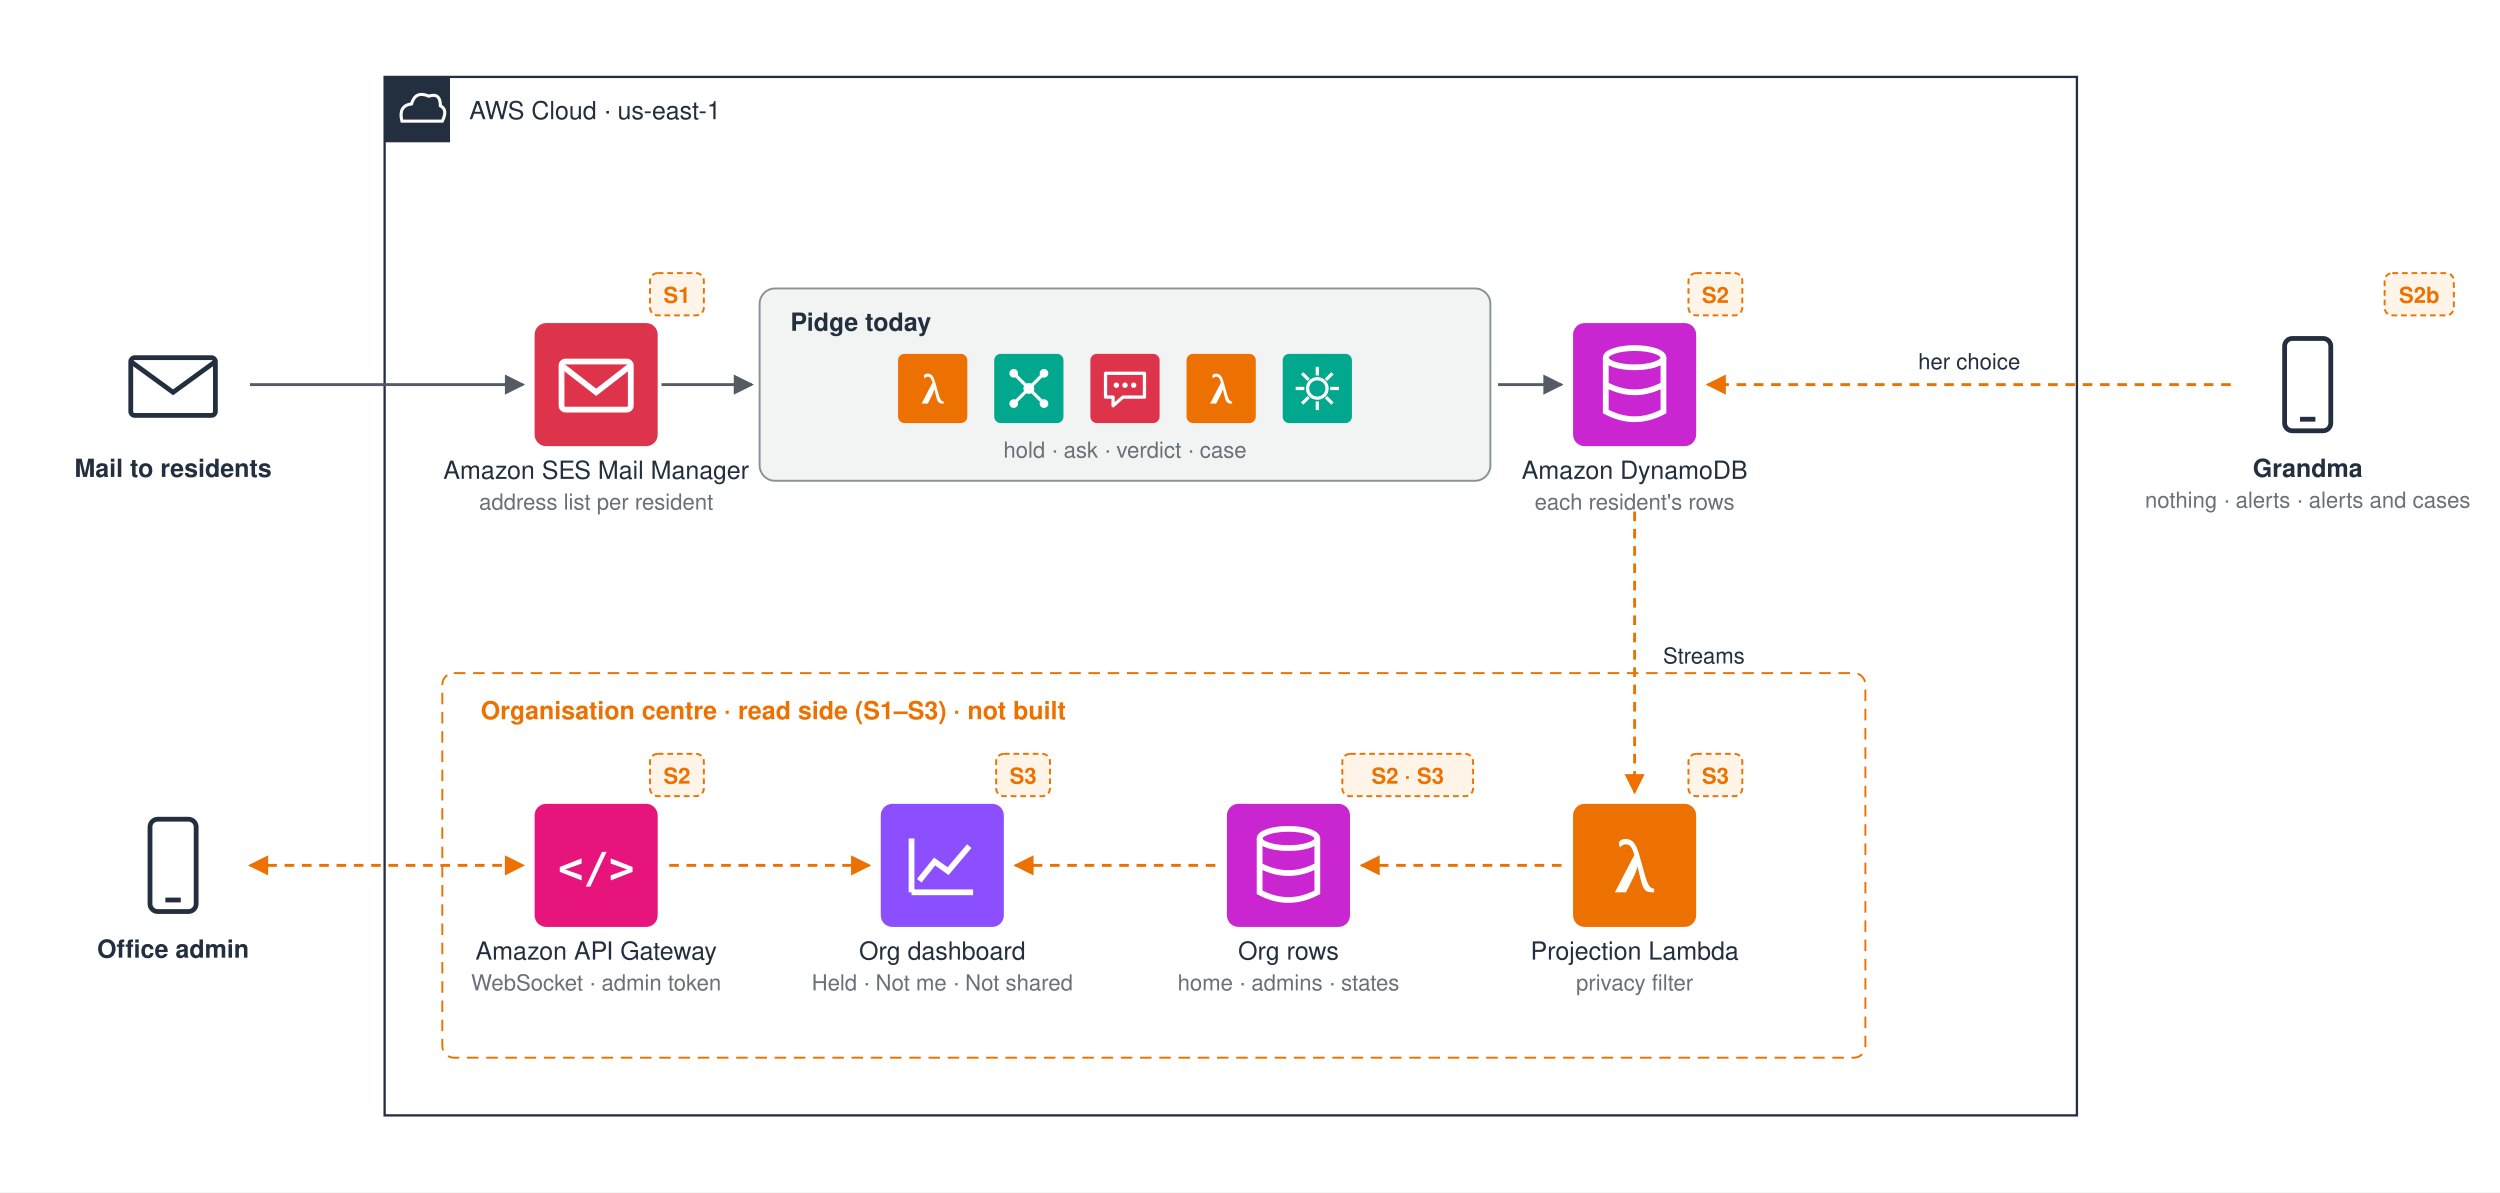
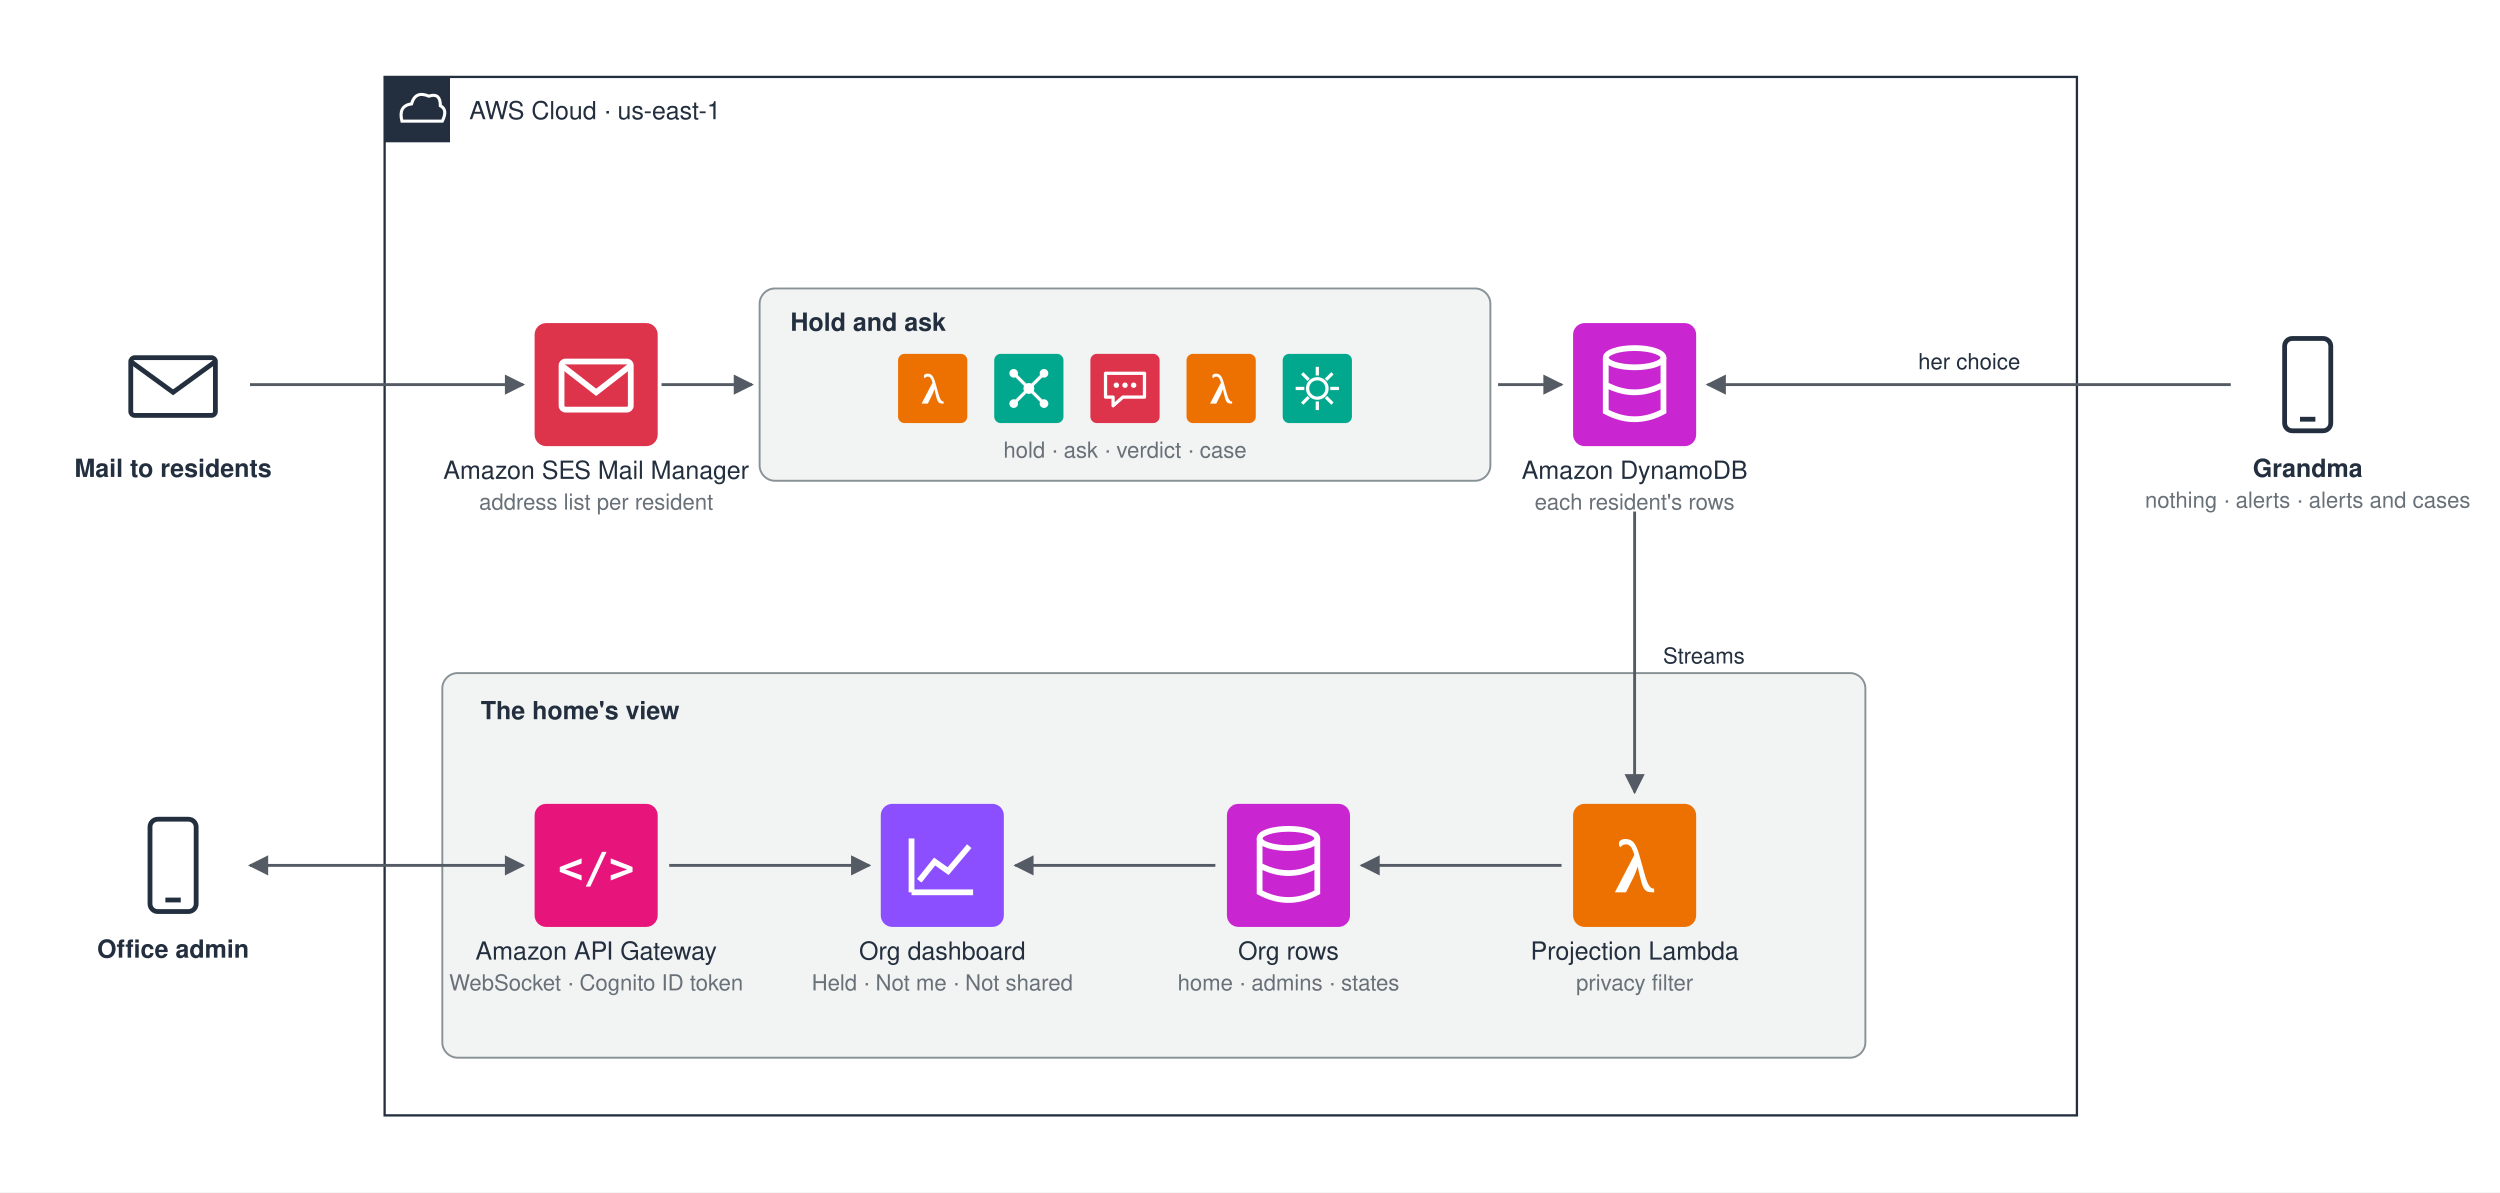
<svg xmlns="http://www.w3.org/2000/svg" viewBox="0 0 1300 620" font-family="Helvetica, Arial, sans-serif">
  <rect width="1300" height="620" fill="#fff" />
  <defs>
    <marker id="ah" viewBox="0 0 10 10" refX="9" refY="5" markerWidth="7" markerHeight="7" orient="auto">
      <path d="M0 0 L10 5 L0 10 Z" fill="#545B64" />
    </marker>
    <marker id="ahs" viewBox="0 0 10 10" refX="1" refY="5" markerWidth="7" markerHeight="7" orient="auto">
      <path d="M10 0 L0 5 L10 10 Z" fill="#545B64" />
    </marker>
    <marker id="aho" viewBox="0 0 10 10" refX="9" refY="5" markerWidth="7" markerHeight="7" orient="auto">
      <path d="M0 0 L10 5 L0 10 Z" fill="#ED7100" />
    </marker>
    <marker id="ahso" viewBox="0 0 10 10" refX="1" refY="5" markerWidth="7" markerHeight="7" orient="auto">
      <path d="M10 0 L0 5 L10 10 Z" fill="#ED7100" />
    </marker>
    <marker id="ahl" viewBox="0 0 10 10" refX="9" refY="5" markerWidth="7" markerHeight="7" orient="auto">
      <path d="M0 0 L10 5 L0 10 Z" fill="#879196" />
    </marker>
  </defs>
  <rect x="200" y="40" width="880" height="540" fill="none" stroke="#232F3E" stroke-width="1.2" />
  <rect x="200" y="40" width="34" height="34" fill="#232F3E" />
  <path d="M209 63 Q207 55 214 54 Q216 47 223 50 Q229 48 229 55 Q233 57 230 63 Z" fill="none" stroke="#fff" stroke-width="1.6" />
  <text x="244" y="62" text-anchor="start" font-size="13" font-weight="400" fill="#232F3E">AWS Cloud · us-east-1</text>
  <g transform="translate(58,168)">
    <rect x="10" y="18" width="44" height="30" rx="2" fill="none" stroke="#232F3E" stroke-width="2.5" />
    <path d="M10 20 L32 36 L54 20" fill="none" stroke="#232F3E" stroke-width="2.5" />
  </g>
  <text x="90" y="248" text-anchor="middle" font-size="13" font-weight="700" fill="#232F3E">Mail to residents</text>
  <g transform="translate(278.0,168.0)">
    <rect width="64" height="64" rx="6" fill="#DD344C" />
    <rect x="14" y="20" width="36" height="25" rx="2" fill="none" stroke="#fff" stroke-width="3" />
    <path d="M14 22 L32 36 L50 22" fill="none" stroke="#fff" stroke-width="3" />
  </g>
  <text x="310" y="249.0" text-anchor="middle" font-size="13" fill="#232F3E">Amazon SES Mail Manager</text>
  <text x="310" y="265.0" text-anchor="middle" font-size="11.5" fill="#687078">address list per resident</text>
-   <rect x="338.0" y="142.0" width="28" height="22" rx="4" fill="#FFF4E8" stroke="#ED7100" stroke-dasharray="3 2" />
-   <text x="352.0" y="157.5" text-anchor="middle" font-size="11.5" font-weight="700" fill="#ED7100">S1</text>
  <rect x="395" y="150" width="380" height="100" rx="8" fill="#F2F3F3" stroke="#879196" />
-   <text x="411" y="172" text-anchor="start" font-size="13" font-weight="700" fill="#232F3E">Pidge today</text>
+   <text x="411" y="172" text-anchor="start" font-size="13" font-weight="700" fill="#232F3E">Hold and ask</text>
  <g transform="translate(467.0,184) scale(0.5625)">
    <rect width="64" height="64" rx="6" fill="#ED7100" />
    <text x="32" y="46" text-anchor="middle" font-size="36" font-weight="700" fill="#fff" font-family="Georgia,serif">λ</text>
  </g>
  <g transform="translate(517.0,184) scale(0.5625)">
    <rect width="64" height="64" rx="6" fill="#01A88D" />
    <circle cx="32" cy="32" r="5" fill="#fff" />
    <g stroke="#fff" stroke-width="3">
      <line x1="32" y1="32" x2="18" y2="18" />
      <line x1="32" y1="32" x2="46" y2="18" />
      <line x1="32" y1="32" x2="18" y2="46" />
      <line x1="32" y1="32" x2="46" y2="46" />
    </g>
    <g fill="#fff">
      <circle cx="18" cy="18" r="4" />
      <circle cx="46" cy="18" r="4" />
      <circle cx="18" cy="46" r="4" />
      <circle cx="46" cy="46" r="4" />
    </g>
  </g>
  <g transform="translate(567.0,184) scale(0.5625)">
    <rect width="64" height="64" rx="6" fill="#DD344C" />
    <path d="M14 18 H50 V40 H30 L21 48 V40 H14 Z" fill="none" stroke="#fff" stroke-width="3" stroke-linejoin="round" />
    <g fill="#fff">
      <circle cx="24" cy="29" r="2.5" />
      <circle cx="32" cy="29" r="2.5" />
      <circle cx="40" cy="29" r="2.5" />
    </g>
  </g>
  <g transform="translate(617.0,184) scale(0.5625)">
    <rect width="64" height="64" rx="6" fill="#ED7100" />
    <text x="32" y="46" text-anchor="middle" font-size="36" font-weight="700" fill="#fff" font-family="Georgia,serif">λ</text>
  </g>
  <g transform="translate(667.0,184) scale(0.5625)">
    <rect width="64" height="64" rx="6" fill="#01A88D" />
    <circle cx="32" cy="32" r="9" fill="none" stroke="#fff" stroke-width="3" />
    <g stroke="#fff" stroke-width="3">
      <line x1="32" y1="12" x2="32" y2="20" />
      <line x1="32" y1="44" x2="32" y2="52" />
      <line x1="12" y1="32" x2="20" y2="32" />
      <line x1="44" y1="32" x2="52" y2="32" />
      <line x1="18" y1="18" x2="24" y2="24" />
      <line x1="40" y1="40" x2="46" y2="46" />
      <line x1="46" y1="18" x2="40" y2="24" />
      <line x1="24" y1="40" x2="18" y2="46" />
    </g>
  </g>
  <text x="585.0" y="238" text-anchor="middle" font-size="11.5" font-weight="400" fill="#687078">hold · ask · verdict · case</text>
  <g transform="translate(818.0,168.0)">
    <rect width="64" height="64" rx="6" fill="#C925D1" />
    <ellipse cx="32" cy="18" rx="15" ry="5" fill="none" stroke="#fff" stroke-width="3" />
    <path d="M17 18 V46 Q32 54 47 46 V18 M17 32 Q32 40 47 32" fill="none" stroke="#fff" stroke-width="3" />
  </g>
  <text x="850" y="249.0" text-anchor="middle" font-size="13" fill="#232F3E">Amazon DynamoDB</text>
  <text x="850" y="265.0" text-anchor="middle" font-size="11.5" fill="#687078">each resident's rows</text>
-   <rect x="878.0" y="142.0" width="28" height="22" rx="4" fill="#FFF4E8" stroke="#ED7100" stroke-dasharray="3 2" />
-   <text x="892.0" y="157.5" text-anchor="middle" font-size="11.5" font-weight="700" fill="#ED7100">S2</text>
  <path d="M130 200 H272" fill="none" stroke="#545B64" stroke-width="1.5" marker-end="url(#ah)" />
  <path d="M344 200 H391" fill="none" stroke="#545B64" stroke-width="1.5" marker-end="url(#ah)" />
  <path d="M779 200 H812" fill="none" stroke="#545B64" stroke-width="1.5" marker-end="url(#ah)" />
  <g transform="translate(1168,168)">
    <rect x="20" y="8" width="24" height="48" rx="4" fill="none" stroke="#232F3E" stroke-width="2.5" />
    <line x1="28" y1="50" x2="36" y2="50" stroke="#232F3E" stroke-width="2.5" />
  </g>
  <text x="1200" y="248" text-anchor="middle" font-size="13" font-weight="700" fill="#232F3E">Grandma</text>
  <text x="1200" y="264" text-anchor="middle" font-size="11.5" fill="#687078">nothing · alerts · alerts and cases</text>
-   <path d="M1160 200 H888" fill="none" stroke="#ED7100" stroke-width="1.5" marker-end="url(#aho)" stroke-dasharray="5 4" />
+   <path d="M1160 200 H888" fill="none" stroke="#545B64" stroke-width="1.5" marker-end="url(#ah)" />
  <text x="1024" y="192" text-anchor="middle" font-size="11.5" fill="#232F3E" paint-order="stroke" stroke="#fff" stroke-width="5">her choice</text>
-   <rect x="1240" y="142" width="36" height="22" rx="4" fill="#FFF4E8" stroke="#ED7100" stroke-dasharray="3 2" />
-   <text x="1258.0" y="157.5" text-anchor="middle" font-size="11.5" font-weight="700" fill="#ED7100">S2b</text>
-   <rect x="230" y="350" width="740" height="200" rx="6" fill="none" stroke="#ED7100" stroke-dasharray="6 4" />
-   <text x="250" y="374" text-anchor="start" font-size="13" font-weight="700" fill="#ED7100">Organisation centre · read side (S1–S3) · not built</text>
+   <rect x="230" y="350" width="740" height="200" rx="8" fill="#F2F3F3" stroke="#879196" />
+   <text x="250" y="374" text-anchor="start" font-size="13" font-weight="700" fill="#232F3E">The home's view</text>
  <g transform="translate(58,418)">
    <rect x="20" y="8" width="24" height="48" rx="4" fill="none" stroke="#232F3E" stroke-width="2.5" />
    <line x1="28" y1="50" x2="36" y2="50" stroke="#232F3E" stroke-width="2.5" />
  </g>
  <text x="90" y="498" text-anchor="middle" font-size="13" font-weight="700" fill="#232F3E">Office admin</text>
  <g transform="translate(278.0,418.0)">
    <rect width="64" height="64" rx="6" fill="#E7157B" />
    <text x="32" y="41" text-anchor="middle" font-size="22" font-weight="700" fill="#fff" font-family="Menlo,monospace">&lt;/&gt;</text>
  </g>
  <text x="310" y="499.0" text-anchor="middle" font-size="13" fill="#232F3E">Amazon API Gateway</text>
-   <text x="310" y="515.0" text-anchor="middle" font-size="11.5" fill="#687078">WebSocket · admin token</text>
-   <rect x="338.0" y="392.0" width="28" height="22" rx="4" fill="#FFF4E8" stroke="#ED7100" stroke-dasharray="3 2" />
-   <text x="352.0" y="407.5" text-anchor="middle" font-size="11.5" font-weight="700" fill="#ED7100">S2</text>
+   <text x="310" y="515.0" text-anchor="middle" font-size="11.5" fill="#687078">WebSocket · Cognito ID token</text>
  <g transform="translate(458.0,418.0)">
    <rect width="64" height="64" rx="6" fill="#8C4FFF" />
    <path d="M16 46 H48 M16 46 V18" fill="none" stroke="#fff" stroke-width="3" />
    <path d="M20 40 L28 30 L35 35 L46 22" fill="none" stroke="#fff" stroke-width="3" />
  </g>
  <text x="490" y="499.0" text-anchor="middle" font-size="13" fill="#232F3E">Org dashboard</text>
  <text x="490" y="515.0" text-anchor="middle" font-size="11.5" fill="#687078">Held · Not me · Not shared</text>
-   <rect x="518.0" y="392.0" width="28" height="22" rx="4" fill="#FFF4E8" stroke="#ED7100" stroke-dasharray="3 2" />
-   <text x="532.0" y="407.5" text-anchor="middle" font-size="11.5" font-weight="700" fill="#ED7100">S3</text>
  <g transform="translate(638.0,418.0)">
    <rect width="64" height="64" rx="6" fill="#C925D1" />
    <ellipse cx="32" cy="18" rx="15" ry="5" fill="none" stroke="#fff" stroke-width="3" />
    <path d="M17 18 V46 Q32 54 47 46 V18 M17 32 Q32 40 47 32" fill="none" stroke="#fff" stroke-width="3" />
  </g>
  <text x="670" y="499.0" text-anchor="middle" font-size="13" fill="#232F3E">Org rows</text>
  <text x="670" y="515.0" text-anchor="middle" font-size="11.5" fill="#687078">home · admins · states</text>
-   <rect x="698.0" y="392.0" width="68" height="22" rx="4" fill="#FFF4E8" stroke="#ED7100" stroke-dasharray="3 2" />
-   <text x="732.0" y="407.5" text-anchor="middle" font-size="11.5" font-weight="700" fill="#ED7100">S2 · S3</text>
  <g transform="translate(818.0,418.0)">
    <rect width="64" height="64" rx="6" fill="#ED7100" />
    <text x="32" y="46" text-anchor="middle" font-size="36" font-weight="700" fill="#fff" font-family="Georgia,serif">λ</text>
  </g>
  <text x="850" y="499.0" text-anchor="middle" font-size="13" fill="#232F3E">Projection Lambda</text>
  <text x="850" y="515.0" text-anchor="middle" font-size="11.5" fill="#687078">privacy filter</text>
-   <rect x="878.0" y="392.0" width="28" height="22" rx="4" fill="#FFF4E8" stroke="#ED7100" stroke-dasharray="3 2" />
-   <text x="892.0" y="407.5" text-anchor="middle" font-size="11.5" font-weight="700" fill="#ED7100">S3</text>
-   <path d="M130 450 H272" fill="none" stroke="#ED7100" stroke-width="1.5" marker-end="url(#aho)" marker-start="url(#ahso)" stroke-dasharray="5 4" />
-   <path d="M348 450 H452" fill="none" stroke="#ED7100" stroke-width="1.5" marker-end="url(#aho)" stroke-dasharray="5 4" />
-   <path d="M632 450 H528" fill="none" stroke="#ED7100" stroke-width="1.5" marker-end="url(#aho)" stroke-dasharray="5 4" />
-   <path d="M812 450 H708" fill="none" stroke="#ED7100" stroke-width="1.5" marker-end="url(#aho)" stroke-dasharray="5 4" />
-   <path d="M850 266 V412" fill="none" stroke="#ED7100" stroke-width="1.5" marker-end="url(#aho)" stroke-dasharray="5 4" />
+   <path d="M130 450 H272" fill="none" stroke="#545B64" stroke-width="1.5" marker-end="url(#ah)" marker-start="url(#ahs)" />
+   <path d="M348 450 H452" fill="none" stroke="#545B64" stroke-width="1.5" marker-end="url(#ah)" />
+   <path d="M632 450 H528" fill="none" stroke="#545B64" stroke-width="1.5" marker-end="url(#ah)" />
+   <path d="M812 450 H708" fill="none" stroke="#545B64" stroke-width="1.5" marker-end="url(#ah)" />
+   <path d="M850 266 V412" fill="none" stroke="#545B64" stroke-width="1.5" marker-end="url(#ah)" />
  <text x="886" y="345" text-anchor="middle" font-size="11.5" fill="#232F3E" paint-order="stroke" stroke="#fff" stroke-width="5">Streams</text>
</svg>
